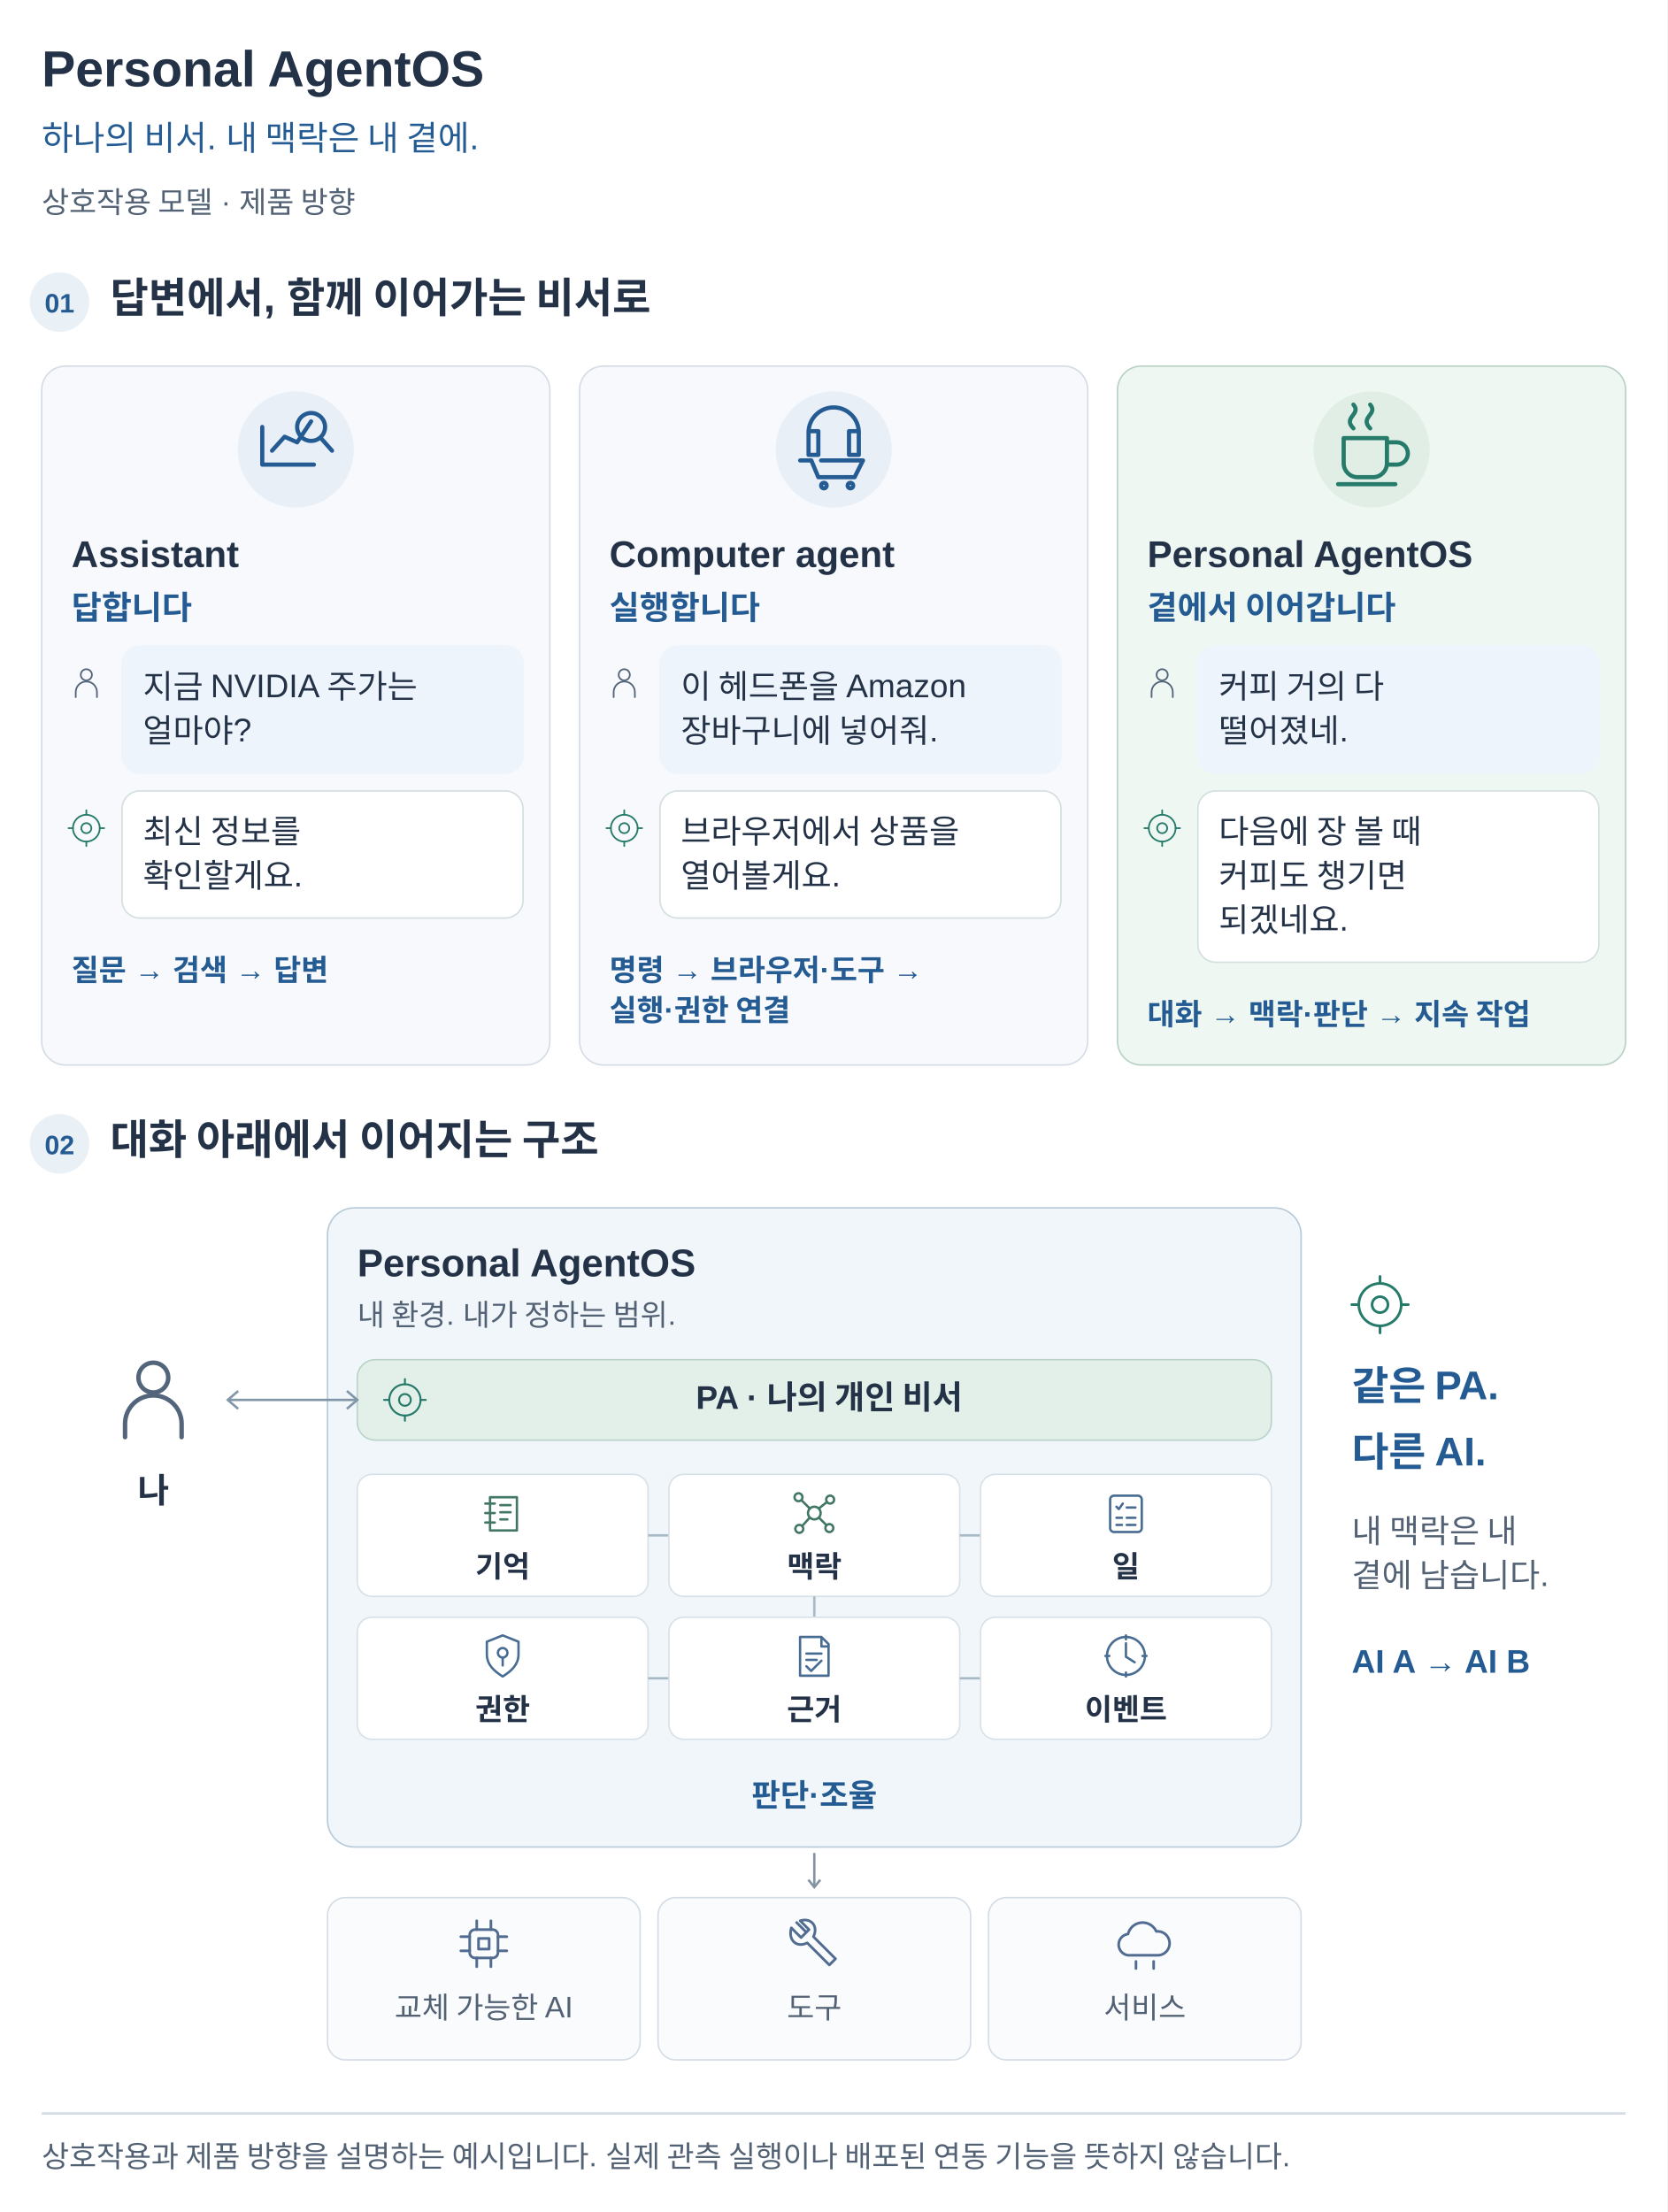
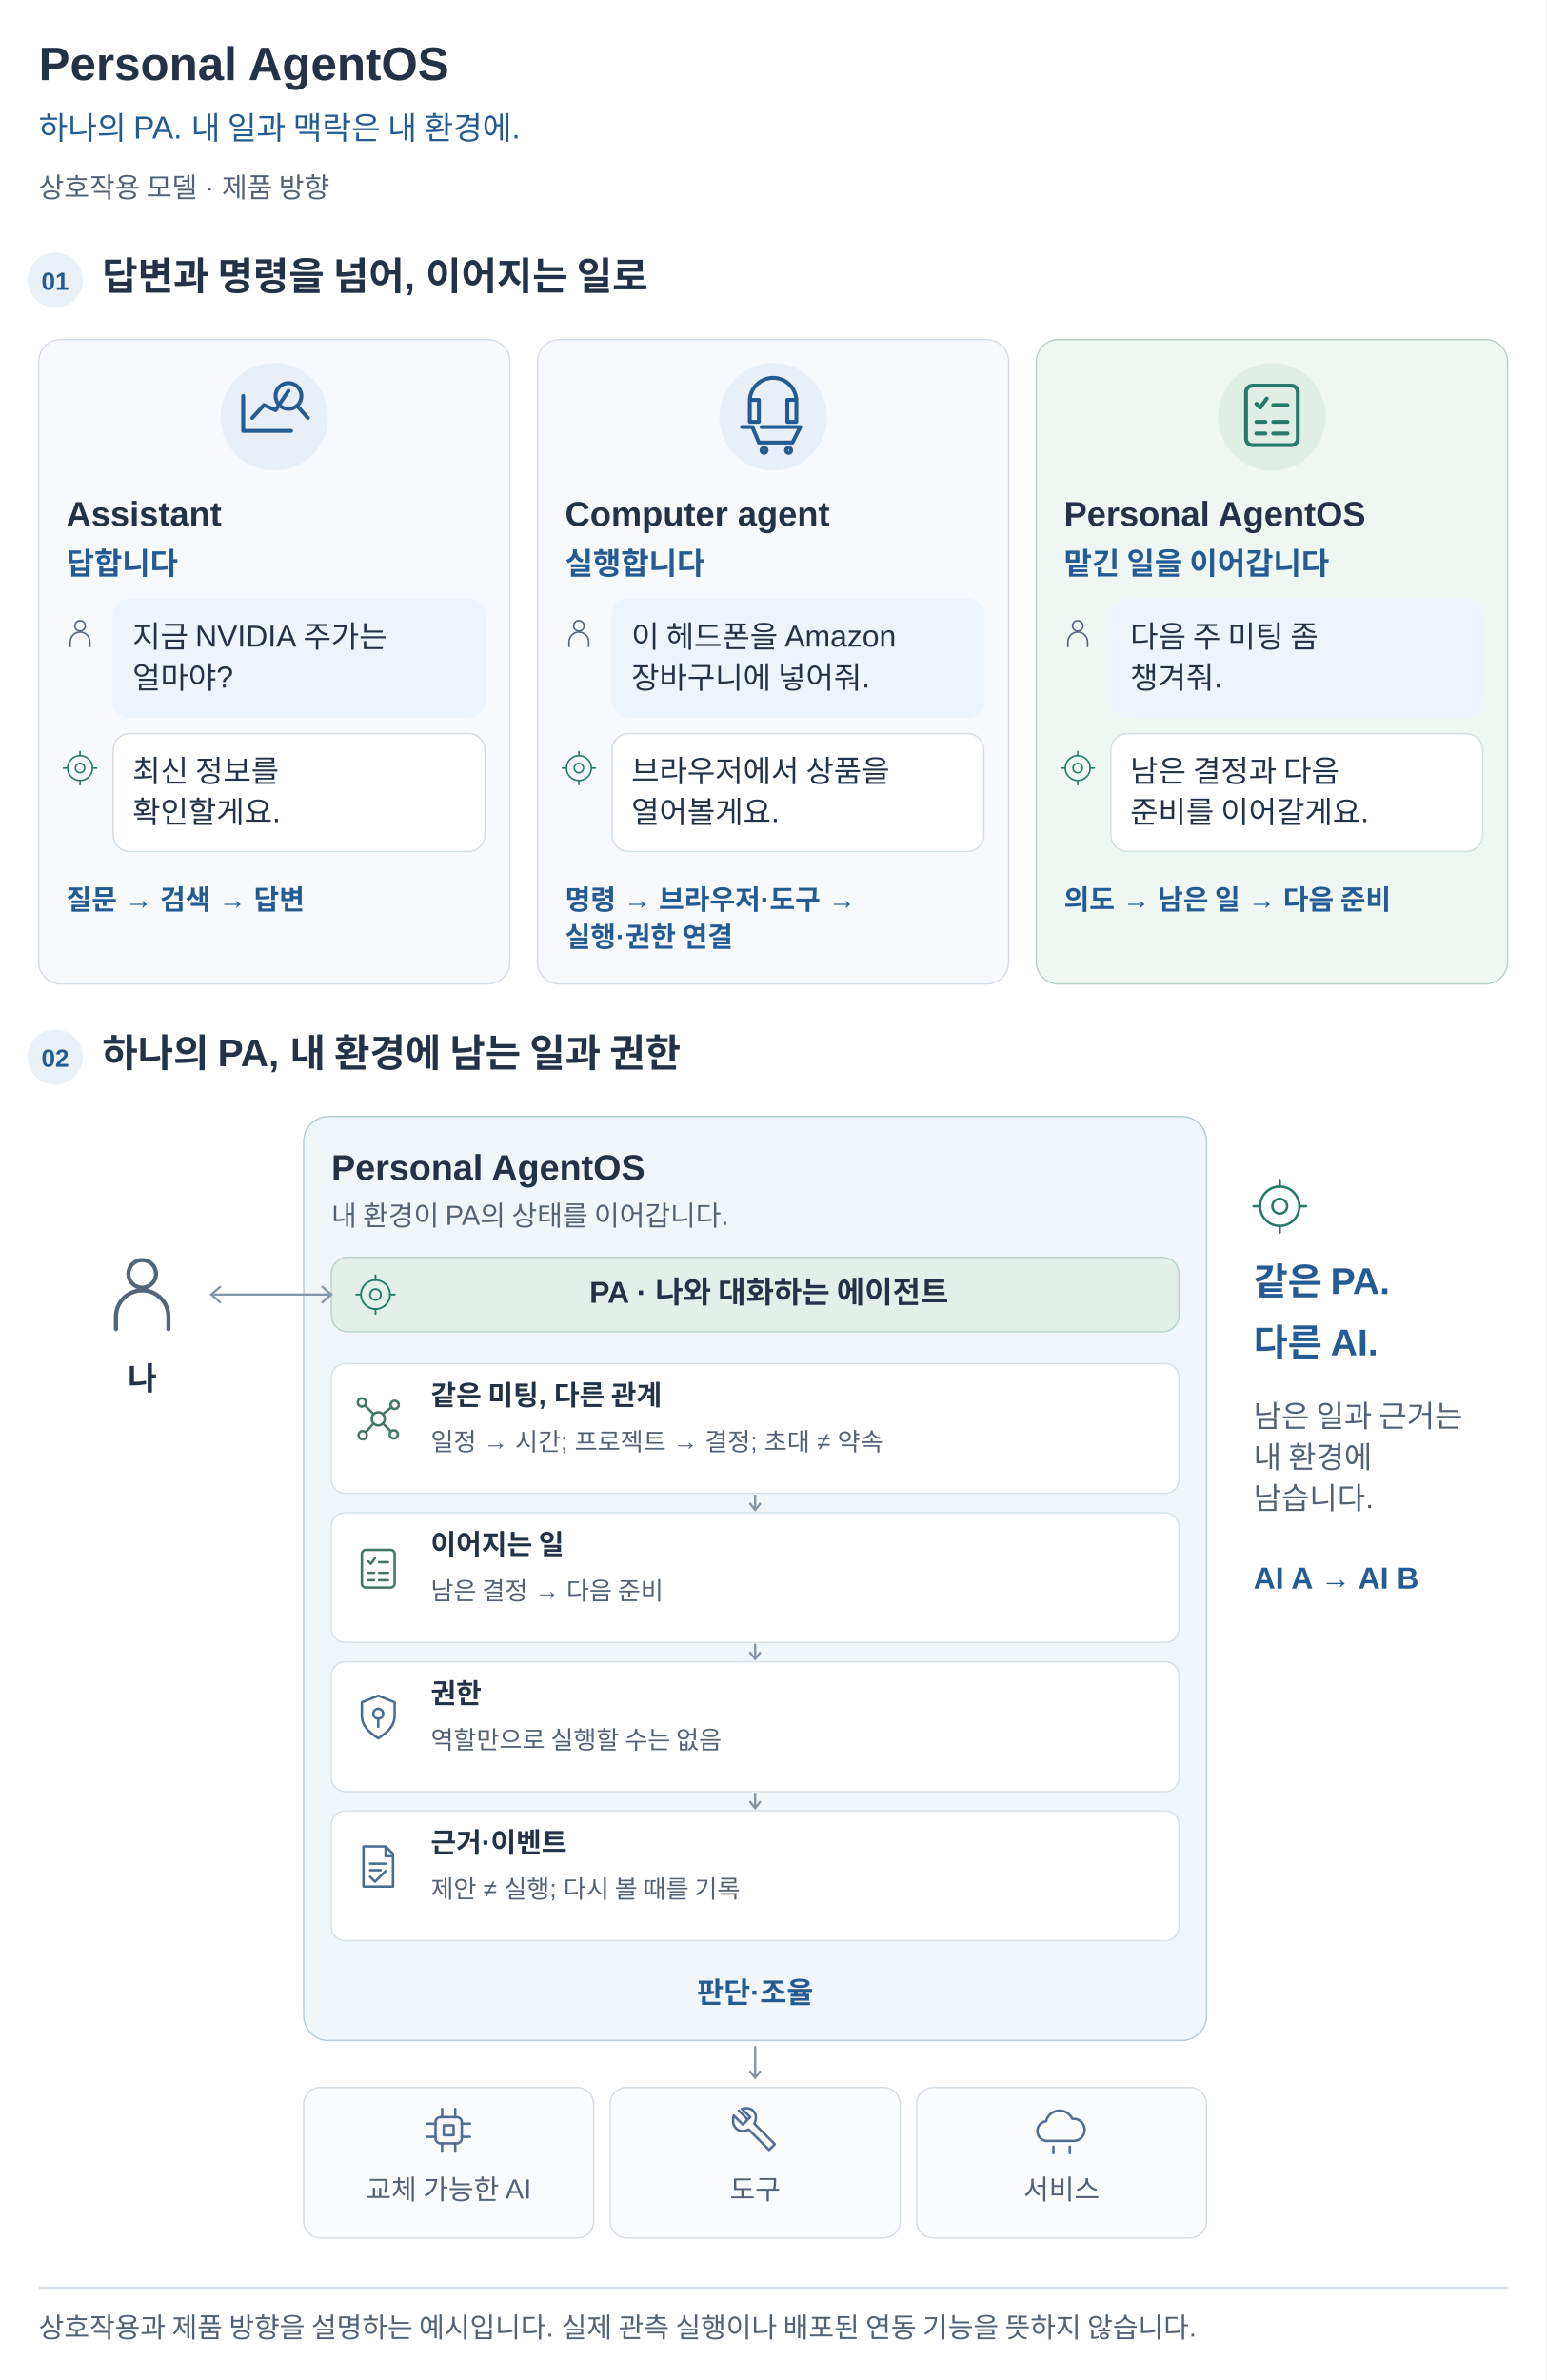
- <svg xmlns="http://www.w3.org/2000/svg" width="1120" height="1486" viewBox="0 0 1120 1486" role="img" aria-labelledby="title desc">
+ <svg xmlns="http://www.w3.org/2000/svg" width="1120" height="1724" viewBox="0 0 1120 1724" role="img" aria-labelledby="title desc">
  <style>text{font-family:Arial,"Noto Sans",sans-serif;fill:#243247} .bold{font-weight:700} .muted{fill:#526174} .blue{fill:#245b92}</style>
-   <rect width="1120" height="1486" fill="#fff" />
+   <rect width="1120" height="1724" fill="#fff" />
  <text x="28" y="58.0" font-size="34" class="bold" text-anchor="start">Personal AgentOS</text>
-   <text x="28" y="100.9" font-size="23" class="blue" text-anchor="start">하나의 비서. 내 맥락은 내 곁에.</text>
+   <text x="28" y="100.9" font-size="23" class="blue" text-anchor="start">하나의 PA. 내 일과 맥락은 내 환경에.</text>
  <text x="28" y="142.95" font-size="20" class="muted" text-anchor="start">상호작용 모델 · 제품 방향</text>
  <circle cx="40" cy="202.95" r="20" fill="#e9f0f6" stroke="none" />
  <text x="40" y="209.95" font-size="18" class="blue bold" text-anchor="middle">01</text>
-   <text x="74" y="209.95" font-size="28" class="bold" text-anchor="start">답변에서, 함께 이어가는 비서로</text>
-   <rect x="28.0" y="245.95" width="341.333" height="469.5" rx="16" fill="#f7f9fc" stroke="#d4dce5" />
+   <text x="74" y="209.95" font-size="28" class="bold" text-anchor="start">답변과 명령을 넘어, 이어지는 일로</text>
+   <rect x="28.0" y="245.95" width="341.333" height="466.8" rx="16" fill="#f7f9fc" stroke="#d4dce5" />
  <circle cx="198.667" cy="301.95" r="39" fill="#e9eff7" stroke="none" />
  <g transform="translate(168.6667 269.95) scale(0.9375)" fill="none" stroke="#245b92" stroke-width="3" stroke-linecap="round" stroke-linejoin="round">
    <path d="M8 45V18m0 27h37M15 35l9-10 9 4 10-15" />
    <circle cx="43" cy="18" r="10" />
    <path d="m50 26 8 9" />
  </g>
  <text x="48.0" y="380.95" font-size="25" class="bold" text-anchor="start">Assistant</text>
  <text x="48.0" y="415.95" font-size="22" class="blue bold" text-anchor="start">답합니다</text>
  <g transform="translate(46.0 446.95) scale(0.375)" fill="none" stroke="#53657a" stroke-width="3" stroke-linecap="round" stroke-linejoin="round">
    <circle cx="32" cy="17" r="10" />
    <path d="M13 57v-9a19 19 0 0 1 38 0v9" />
  </g>
  <rect x="82.0" y="433.95" width="269.333" height="85.4" rx="12" fill="#edf4fb" stroke="#edf4fb" />
  <text x="96.0" y="468.95" font-size="22" class="" text-anchor="start">지금 NVIDIA 주가는</text>
  <text x="96.0" y="498.65" font-size="22" class="" text-anchor="start">얼마야?</text>
  <g transform="translate(46.0 544.35) scale(0.375)" fill="none" stroke="#257a69" stroke-width="3" stroke-linecap="round" stroke-linejoin="round">
    <circle cx="32" cy="32" r="24" />
    <circle cx="32" cy="32" r="9" />
    <path d="M32 0v8m0 48v8M0 32h8m48 0h8" />
  </g>
  <rect x="82.0" y="531.35" width="269.333" height="85.4" rx="12" fill="#ffffff" stroke="#d3dedf" />
  <text x="96.0" y="566.35" font-size="22" class="" text-anchor="start">최신 정보를</text>
  <text x="96.0" y="596.05" font-size="22" class="" text-anchor="start">확인할게요.</text>
  <text x="48.0" y="658.75" font-size="20" class="blue bold" text-anchor="start">질문 → 검색 → 답변</text>
-   <rect x="389.333" y="245.95" width="341.333" height="469.5" rx="16" fill="#f7f9fc" stroke="#d4dce5" />
+   <rect x="389.333" y="245.95" width="341.333" height="466.8" rx="16" fill="#f7f9fc" stroke="#d4dce5" />
  <circle cx="560.0" cy="301.95" r="39" fill="#e9eff7" stroke="none" />
  <g transform="translate(530.0 269.95) scale(0.9375)" fill="none" stroke="#245b92" stroke-width="3" stroke-linecap="round" stroke-linejoin="round">
    <path d="M14 29v-7a18 18 0 0 1 36 0v7M14 21h7v17h-7zm29 0h7v17h-7zM8 42h8l5 12h26l6-12H23" />
    <circle cx="25" cy="60" r="2" />
    <circle cx="44" cy="60" r="2" />
  </g>
  <text x="409.333" y="380.95" font-size="25" class="bold" text-anchor="start">Computer agent</text>
  <text x="409.333" y="415.95" font-size="22" class="blue bold" text-anchor="start">실행합니다</text>
  <g transform="translate(407.3333 446.95) scale(0.375)" fill="none" stroke="#53657a" stroke-width="3" stroke-linecap="round" stroke-linejoin="round">
    <circle cx="32" cy="17" r="10" />
    <path d="M13 57v-9a19 19 0 0 1 38 0v9" />
  </g>
  <rect x="443.333" y="433.95" width="269.333" height="85.4" rx="12" fill="#edf4fb" stroke="#edf4fb" />
  <text x="457.333" y="468.95" font-size="22" class="" text-anchor="start">이 헤드폰을 Amazon</text>
  <text x="457.333" y="498.65" font-size="22" class="" text-anchor="start">장바구니에 넣어줘.</text>
  <g transform="translate(407.3333 544.35) scale(0.375)" fill="none" stroke="#257a69" stroke-width="3" stroke-linecap="round" stroke-linejoin="round">
    <circle cx="32" cy="32" r="24" />
    <circle cx="32" cy="32" r="9" />
    <path d="M32 0v8m0 48v8M0 32h8m48 0h8" />
  </g>
  <rect x="443.333" y="531.35" width="269.333" height="85.4" rx="12" fill="#ffffff" stroke="#d3dedf" />
  <text x="457.333" y="566.35" font-size="22" class="" text-anchor="start">브라우저에서 상품을</text>
  <text x="457.333" y="596.05" font-size="22" class="" text-anchor="start">열어볼게요.</text>
  <text x="409.333" y="658.75" font-size="20" class="blue bold" text-anchor="start">명령 → 브라우저·도구 →</text>
  <text x="409.333" y="685.75" font-size="20" class="blue bold" text-anchor="start">실행·권한 연결</text>
-   <rect x="750.667" y="245.95" width="341.333" height="469.5" rx="16" fill="#eff7f3" stroke="#b7d1c5" />
+   <rect x="750.667" y="245.95" width="341.333" height="466.8" rx="16" fill="#eff7f3" stroke="#b7d1c5" />
  <circle cx="921.333" cy="301.95" r="39" fill="#e0eee6" stroke="none" />
  <g transform="translate(891.3333 269.95) scale(0.9375)" fill="none" stroke="#257a69" stroke-width="3" stroke-linecap="round" stroke-linejoin="round">
-     <path d="M12 26h31v18a10 10 0 0 1-10 10H22a10 10 0 0 1-10-10zM43 29h7a8 8 0 0 1 0 16h-7M8 59h41M19 19c-8-8 6-10 0-17M31 19c-8-8 6-10 0-17" />
+     <rect x="12" y="10" width="40" height="46" rx="5" />
+     <path d="m20 24 3 3 5-7m5 5h11M20 38h7m6 0h11M20 47h7m6 0h11" />
  </g>
  <text x="770.667" y="380.95" font-size="25" class="bold" text-anchor="start">Personal AgentOS</text>
-   <text x="770.667" y="415.95" font-size="22" class="blue bold" text-anchor="start">곁에서 이어갑니다</text>
+   <text x="770.667" y="415.95" font-size="22" class="blue bold" text-anchor="start">맡긴 일을 이어갑니다</text>
  <g transform="translate(768.6667 446.95) scale(0.375)" fill="none" stroke="#53657a" stroke-width="3" stroke-linecap="round" stroke-linejoin="round">
    <circle cx="32" cy="17" r="10" />
    <path d="M13 57v-9a19 19 0 0 1 38 0v9" />
  </g>
  <rect x="804.667" y="433.95" width="269.333" height="85.4" rx="12" fill="#edf4fb" stroke="#edf4fb" />
-   <text x="818.667" y="468.95" font-size="22" class="" text-anchor="start">커피 거의 다</text>
-   <text x="818.667" y="498.65" font-size="22" class="" text-anchor="start">떨어졌네.</text>
+   <text x="818.667" y="468.95" font-size="22" class="" text-anchor="start">다음 주 미팅 좀</text>
+   <text x="818.667" y="498.65" font-size="22" class="" text-anchor="start">챙겨줘.</text>
  <g transform="translate(768.6667 544.35) scale(0.375)" fill="none" stroke="#257a69" stroke-width="3" stroke-linecap="round" stroke-linejoin="round">
    <circle cx="32" cy="32" r="24" />
    <circle cx="32" cy="32" r="9" />
    <path d="M32 0v8m0 48v8M0 32h8m48 0h8" />
  </g>
-   <rect x="804.667" y="531.35" width="269.333" height="115.1" rx="12" fill="#ffffff" stroke="#d3dedf" />
-   <text x="818.667" y="566.35" font-size="22" class="" text-anchor="start">다음에 장 볼 때</text>
-   <text x="818.667" y="596.05" font-size="22" class="" text-anchor="start">커피도 챙기면</text>
-   <text x="818.667" y="625.75" font-size="22" class="" text-anchor="start">되겠네요.</text>
-   <text x="770.667" y="688.45" font-size="20" class="blue bold" text-anchor="start">대화 → 맥락·판단 → 지속 작업</text>
-   <circle cx="40" cy="768.45" r="20" fill="#e9f0f6" stroke="none" />
-   <text x="40" y="775.45" font-size="18" class="blue bold" text-anchor="middle">02</text>
-   <text x="74" y="775.45" font-size="28" class="bold" text-anchor="start">대화 아래에서 이어지는 구조</text>
-   <g transform="translate(71 908.45) scale(1.0)" fill="none" stroke="#53657a" stroke-width="3" stroke-linecap="round" stroke-linejoin="round">
+   <rect x="804.667" y="531.35" width="269.333" height="85.4" rx="12" fill="#ffffff" stroke="#d3dedf" />
+   <text x="818.667" y="566.35" font-size="22" class="" text-anchor="start">남은 결정과 다음</text>
+   <text x="818.667" y="596.05" font-size="22" class="" text-anchor="start">준비를 이어갈게요.</text>
+   <text x="770.667" y="658.75" font-size="20" class="blue bold" text-anchor="start">의도 → 남은 일 → 다음 준비</text>
+   <circle cx="40" cy="765.75" r="20" fill="#e9f0f6" stroke="none" />
+   <text x="40" y="772.75" font-size="18" class="blue bold" text-anchor="middle">02</text>
+   <text x="74" y="772.75" font-size="28" class="bold" text-anchor="start">하나의 PA, 내 환경에 남는 일과 권한</text>
+   <g transform="translate(71 905.75) scale(1.0)" fill="none" stroke="#53657a" stroke-width="3" stroke-linecap="round" stroke-linejoin="round">
    <circle cx="32" cy="17" r="10" />
    <path d="M13 57v-9a19 19 0 0 1 38 0v9" />
  </g>
-   <text x="103" y="1009.45" font-size="23" class="bold" text-anchor="middle">나</text>
-   <rect x="220" y="811.45" width="654" height="429.35" rx="18" fill="#f0f6f9" stroke="#b6cad9" />
-   <text x="240" y="857.45" font-size="26" class="bold" text-anchor="start">Personal AgentOS</text>
-   <text x="240" y="890.45" font-size="20" class="muted" text-anchor="start">내 환경. 내가 정하는 범위.</text>
-   <rect x="240" y="913.45" width="614" height="54" rx="12" fill="#e3f0e9" stroke="#bad3c8" />
-   <g transform="translate(258 926.45) scale(0.4375)" fill="none" stroke="#257a69" stroke-width="3" stroke-linecap="round" stroke-linejoin="round">
+   <text x="103" y="1006.75" font-size="23" class="bold" text-anchor="middle">나</text>
+   <rect x="220" y="808.75" width="654" height="669.35" rx="18" fill="#f0f6f9" stroke="#b6cad9" />
+   <text x="240" y="854.75" font-size="26" class="bold" text-anchor="start">Personal AgentOS</text>
+   <text x="240" y="887.75" font-size="20" class="muted" text-anchor="start">내 환경이 PA의 상태를 이어갑니다.</text>
+   <rect x="240" y="910.75" width="614" height="54" rx="12" fill="#e3f0e9" stroke="#bad3c8" />
+   <g transform="translate(258 923.75) scale(0.4375)" fill="none" stroke="#257a69" stroke-width="3" stroke-linecap="round" stroke-linejoin="round">
    <circle cx="32" cy="32" r="24" />
    <circle cx="32" cy="32" r="9" />
    <path d="M32 0v8m0 48v8M0 32h8m48 0h8" />
  </g>
-   <text x="557.0" y="946.45" font-size="22" class="bold" text-anchor="middle">PA · 나의 개인 비서</text>
-   <path d="M153 940.45H240" fill="none" stroke="#8296a9" stroke-width="1.6" />
-   <path d="M160 934.45L153 940.45L160 946.45M233 934.45L240 940.45L233 946.45" fill="none" stroke="#8296a9" stroke-width="1.6" />
-   <rect x="240.0" y="990.45" width="195.333" height="82" rx="10" fill="#fff" stroke="#d8e1e7" />
-   <g transform="translate(320.6667 999.45) scale(0.53125)" fill="none" stroke="#427665" stroke-width="3" stroke-linecap="round" stroke-linejoin="round">
-     <path d="M16 12h34v42H16zM10 20h12m-12 12h12m-12 12h12M29 22h13m-13 9h13m-13 9h9" />
-   </g>
-   <text x="337.667" y="1059.45" font-size="20" class="bold" text-anchor="middle">기억</text>
-   <path d="M435.333 1031.45H449.333" fill="none" stroke="#a7bac6" stroke-width="1.6" />
-   <rect x="449.333" y="990.45" width="195.333" height="82" rx="10" fill="#fff" stroke="#d8e1e7" />
-   <g transform="translate(530.0 999.45) scale(0.53125)" fill="none" stroke="#427665" stroke-width="3" stroke-linecap="round" stroke-linejoin="round">
+   <text x="557.0" y="943.75" font-size="22" class="bold" text-anchor="middle">PA · 나와 대화하는 에이전트</text>
+   <path d="M153 937.75H240" fill="none" stroke="#8296a9" stroke-width="1.6" />
+   <path d="M160 931.75L153 937.75L160 943.75M233 931.75L240 937.75L233 943.75" fill="none" stroke="#8296a9" stroke-width="1.6" />
+   <rect x="240" y="987.75" width="614" height="94" rx="10" fill="#fff" stroke="#d8e1e7" />
+   <g transform="translate(255 1008.75) scale(0.59375)" fill="none" stroke="#427665" stroke-width="3" stroke-linecap="round" stroke-linejoin="round">
    <circle cx="32" cy="32" r="8" />
    <circle cx="12" cy="12" r="5" />
    <circle cx="52" cy="15" r="5" />
    <circle cx="13" cy="52" r="5" />
    <circle cx="51" cy="51" r="5" />
    <path d="m16 16 10 10m12 0 10-8M17 48l9-10m12 0 9 9" />
  </g>
-   <text x="547.0" y="1059.45" font-size="20" class="bold" text-anchor="middle">맥락</text>
-   <path d="M644.667 1031.45H658.667" fill="none" stroke="#a7bac6" stroke-width="1.6" />
-   <path d="M547.0 1072.45V1086.45" fill="none" stroke="#a7bac6" stroke-width="1.6" />
-   <rect x="658.667" y="990.45" width="195.333" height="82" rx="10" fill="#fff" stroke="#d8e1e7" />
-   <g transform="translate(739.3333 999.45) scale(0.53125)" fill="none" stroke="#496d92" stroke-width="3" stroke-linecap="round" stroke-linejoin="round">
+   <text x="312" y="1017.75" font-size="20" class="bold" text-anchor="start">같은 미팅, 다른 관계</text>
+   <text x="312" y="1050.75" font-size="18" class="muted" text-anchor="start">일정 → 시간; 프로젝트 → 결정; 초대 ≠ 약속</text>
+   <path d="M547.0 1082.75 L547.0 1093.75" fill="none" stroke="#8492a3" stroke-width="1.6" />
+   <path d="M543.0 1088.75 L547.0 1093.75 L551.0 1088.75" fill="none" stroke="#8492a3" stroke-width="1.6" />
+   <rect x="240" y="1095.75" width="614" height="94" rx="10" fill="#fff" stroke="#d8e1e7" />
+   <g transform="translate(255 1116.75) scale(0.59375)" fill="none" stroke="#427665" stroke-width="3" stroke-linecap="round" stroke-linejoin="round">
    <rect x="12" y="10" width="40" height="46" rx="5" />
    <path d="m20 24 3 3 5-7m5 5h11M20 38h7m6 0h11M20 47h7m6 0h11" />
  </g>
-   <text x="756.333" y="1059.45" font-size="20" class="bold" text-anchor="middle">일</text>
-   <rect x="240.0" y="1086.45" width="195.333" height="82" rx="10" fill="#fff" stroke="#d8e1e7" />
-   <g transform="translate(320.6667 1095.45) scale(0.53125)" fill="none" stroke="#496d92" stroke-width="3" stroke-linecap="round" stroke-linejoin="round">
+   <text x="312" y="1125.75" font-size="20" class="bold" text-anchor="start">이어지는 일</text>
+   <text x="312" y="1158.75" font-size="18" class="muted" text-anchor="start">남은 결정 → 다음 준비</text>
+   <path d="M547.0 1190.75 L547.0 1201.75" fill="none" stroke="#8492a3" stroke-width="1.6" />
+   <path d="M543.0 1196.75 L547.0 1201.75 L551.0 1196.75" fill="none" stroke="#8492a3" stroke-width="1.6" />
+   <rect x="240" y="1203.75" width="614" height="94" rx="10" fill="#fff" stroke="#d8e1e7" />
+   <g transform="translate(255 1224.75) scale(0.59375)" fill="none" stroke="#496d92" stroke-width="3" stroke-linecap="round" stroke-linejoin="round">
    <path d="M32 6 52 14v16c0 13-9 21-20 28-11-7-20-15-20-28V14z" />
    <circle cx="32" cy="28" r="6" />
    <path d="M32 34v10" />
  </g>
-   <text x="337.667" y="1155.45" font-size="20" class="bold" text-anchor="middle">권한</text>
-   <path d="M435.333 1127.45H449.333" fill="none" stroke="#a7bac6" stroke-width="1.6" />
-   <rect x="449.333" y="1086.45" width="195.333" height="82" rx="10" fill="#fff" stroke="#d8e1e7" />
-   <g transform="translate(530.0 1095.45) scale(0.53125)" fill="none" stroke="#496d92" stroke-width="3" stroke-linecap="round" stroke-linejoin="round">
+   <text x="312" y="1233.75" font-size="20" class="bold" text-anchor="start">권한</text>
+   <text x="312" y="1266.75" font-size="18" class="muted" text-anchor="start">역할만으로 실행할 수는 없음</text>
+   <path d="M547.0 1298.75 L547.0 1309.75" fill="none" stroke="#8492a3" stroke-width="1.6" />
+   <path d="M543.0 1304.75 L547.0 1309.75 L551.0 1304.75" fill="none" stroke="#8492a3" stroke-width="1.6" />
+   <rect x="240" y="1311.75" width="614" height="94" rx="10" fill="#fff" stroke="#d8e1e7" />
+   <g transform="translate(255 1332.75) scale(0.59375)" fill="none" stroke="#496d92" stroke-width="3" stroke-linecap="round" stroke-linejoin="round">
    <path d="M14 8h27l9 9v40H14zM41 8v12h9M22 29h19m-19 8h13m-13 8 6 6 13-13" />
  </g>
-   <text x="547.0" y="1155.45" font-size="20" class="bold" text-anchor="middle">근거</text>
-   <path d="M644.667 1127.45H658.667" fill="none" stroke="#a7bac6" stroke-width="1.6" />
-   <rect x="658.667" y="1086.45" width="195.333" height="82" rx="10" fill="#fff" stroke="#d8e1e7" />
-   <g transform="translate(739.3333 1095.45) scale(0.53125)" fill="none" stroke="#496d92" stroke-width="3" stroke-linecap="round" stroke-linejoin="round">
-     <circle cx="32" cy="32" r="24" />
-     <path d="M32 16v17l11 7M6 32h5m42 0h5M32 6v5m0 42v5" />
-   </g>
-   <text x="756.333" y="1155.45" font-size="20" class="bold" text-anchor="middle">이벤트</text>
-   <text x="547.0" y="1213.45" font-size="21" class="blue bold" text-anchor="middle">판단·조율</text>
-   <path d="M547.0 1244.8 L547.0 1267.8" fill="none" stroke="#8492a3" stroke-width="1.6" />
-   <path d="M543.0 1262.8 L547.0 1267.8 L551.0 1262.8" fill="none" stroke="#8492a3" stroke-width="1.6" />
-   <rect x="220.0" y="1274.8" width="210.0" height="109" rx="12" fill="#fafbfd" stroke="#d4dce5" />
-   <g transform="translate(306.0 1286.8) scale(0.59375)" fill="none" stroke="#526b91" stroke-width="3" stroke-linecap="round" stroke-linejoin="round">
+   <text x="312" y="1341.75" font-size="20" class="bold" text-anchor="start">근거·이벤트</text>
+   <text x="312" y="1374.75" font-size="18" class="muted" text-anchor="start">제안 ≠ 실행; 다시 볼 때를 기록</text>
+   <text x="547.0" y="1450.75" font-size="21" class="blue bold" text-anchor="middle">판단·조율</text>
+   <path d="M547.0 1482.1 L547.0 1505.1" fill="none" stroke="#8492a3" stroke-width="1.6" />
+   <path d="M543.0 1500.1 L547.0 1505.1 L551.0 1500.1" fill="none" stroke="#8492a3" stroke-width="1.6" />
+   <rect x="220.0" y="1512.1" width="210.0" height="109" rx="12" fill="#fafbfd" stroke="#d4dce5" />
+   <g transform="translate(306.0 1524.1) scale(0.59375)" fill="none" stroke="#526b91" stroke-width="3" stroke-linecap="round" stroke-linejoin="round">
    <rect x="16" y="16" width="32" height="32" rx="6" />
    <path d="M24 6v10m16-10v10M24 48v10m16-10v10M6 24h10M6 40h10m32-16h10M48 40h10M26 26h12v12H26z" />
  </g>
-   <text x="325.0" y="1355.8" font-size="20" class="muted" text-anchor="middle">교체 가능한 AI</text>
-   <rect x="442.0" y="1274.8" width="210.0" height="109" rx="12" fill="#fafbfd" stroke="#d4dce5" />
-   <g transform="translate(528.0 1286.8) scale(0.59375)" fill="none" stroke="#526b91" stroke-width="3" stroke-linecap="round" stroke-linejoin="round">
+   <text x="325.0" y="1593.1" font-size="20" class="muted" text-anchor="middle">교체 가능한 AI</text>
+   <rect x="442.0" y="1512.1" width="210.0" height="109" rx="12" fill="#fafbfd" stroke="#d4dce5" />
+   <g transform="translate(528.0 1524.1) scale(0.59375)" fill="none" stroke="#526b91" stroke-width="3" stroke-linecap="round" stroke-linejoin="round">
    <path d="m12 8 11 11-6 6L6 14c-4 14 6 23 18 17l25 25 7-7-25-25C37 12 28 2 16 6l10 10-7 7" />
  </g>
-   <text x="547.0" y="1355.8" font-size="20" class="muted" text-anchor="middle">도구</text>
-   <rect x="664.0" y="1274.8" width="210.0" height="109" rx="12" fill="#fafbfd" stroke="#d4dce5" />
-   <g transform="translate(750.0 1286.8) scale(0.59375)" fill="none" stroke="#526b91" stroke-width="3" stroke-linecap="round" stroke-linejoin="round">
+   <text x="547.0" y="1593.1" font-size="20" class="muted" text-anchor="middle">도구</text>
+   <rect x="664.0" y="1512.1" width="210.0" height="109" rx="12" fill="#fafbfd" stroke="#d4dce5" />
+   <g transform="translate(750.0 1524.1) scale(0.59375)" fill="none" stroke="#526b91" stroke-width="3" stroke-linecap="round" stroke-linejoin="round">
    <path d="M16 45a12 12 0 0 1-3-24 17 17 0 0 1 32-3 13 13 0 0 1 3 27H16zM22 52v8m20-8v8" />
  </g>
-   <text x="769.0" y="1355.8" font-size="20" class="muted" text-anchor="middle">서비스</text>
-   <g transform="translate(908 857.45) scale(0.59375)" fill="none" stroke="#257a69" stroke-width="3" stroke-linecap="round" stroke-linejoin="round">
+   <text x="769.0" y="1593.1" font-size="20" class="muted" text-anchor="middle">서비스</text>
+   <g transform="translate(908 854.75) scale(0.59375)" fill="none" stroke="#257a69" stroke-width="3" stroke-linecap="round" stroke-linejoin="round">
    <circle cx="32" cy="32" r="24" />
    <circle cx="32" cy="32" r="9" />
    <path d="M32 0v8m0 48v8M0 32h8m48 0h8" />
  </g>
-   <text x="908" y="940.45" font-size="27" class="blue bold" text-anchor="start">같은 PA.</text>
-   <text x="908" y="984.9" font-size="27" class="blue bold" text-anchor="start">다른 AI.</text>
-   <text x="908" y="1036.35" font-size="22" class="muted" text-anchor="start">내 맥락은 내</text>
-   <text x="908" y="1066.05" font-size="22" class="muted" text-anchor="start">곁에 남습니다.</text>
-   <text x="908" y="1123.75" font-size="22" class="blue bold" text-anchor="start">AI A → AI B</text>
-   <path d="M28 1419.8H1092" fill="none" stroke="#d4dce5" stroke-width="1.6" />
-   <text x="28" y="1455.8" font-size="20" class="muted" text-anchor="start">상호작용과 제품 방향을 설명하는 예시입니다. 실제 관측 실행이나 배포된 연동 기능을 뜻하지 않습니다.</text>
+   <text x="908" y="937.75" font-size="27" class="blue bold" text-anchor="start">같은 PA.</text>
+   <text x="908" y="982.2" font-size="27" class="blue bold" text-anchor="start">다른 AI.</text>
+   <text x="908" y="1033.65" font-size="22" class="muted" text-anchor="start">남은 일과 근거는</text>
+   <text x="908" y="1063.35" font-size="22" class="muted" text-anchor="start">내 환경에</text>
+   <text x="908" y="1093.05" font-size="22" class="muted" text-anchor="start">남습니다.</text>
+   <text x="908" y="1150.75" font-size="22" class="blue bold" text-anchor="start">AI A → AI B</text>
+   <path d="M28 1657.1H1092" fill="none" stroke="#d4dce5" stroke-width="1.6" />
+   <text x="28" y="1693.1" font-size="20" class="muted" text-anchor="start">상호작용과 제품 방향을 설명하는 예시입니다. 실제 관측 실행이나 배포된 연동 기능을 뜻하지 않습니다.</text>
</svg>
